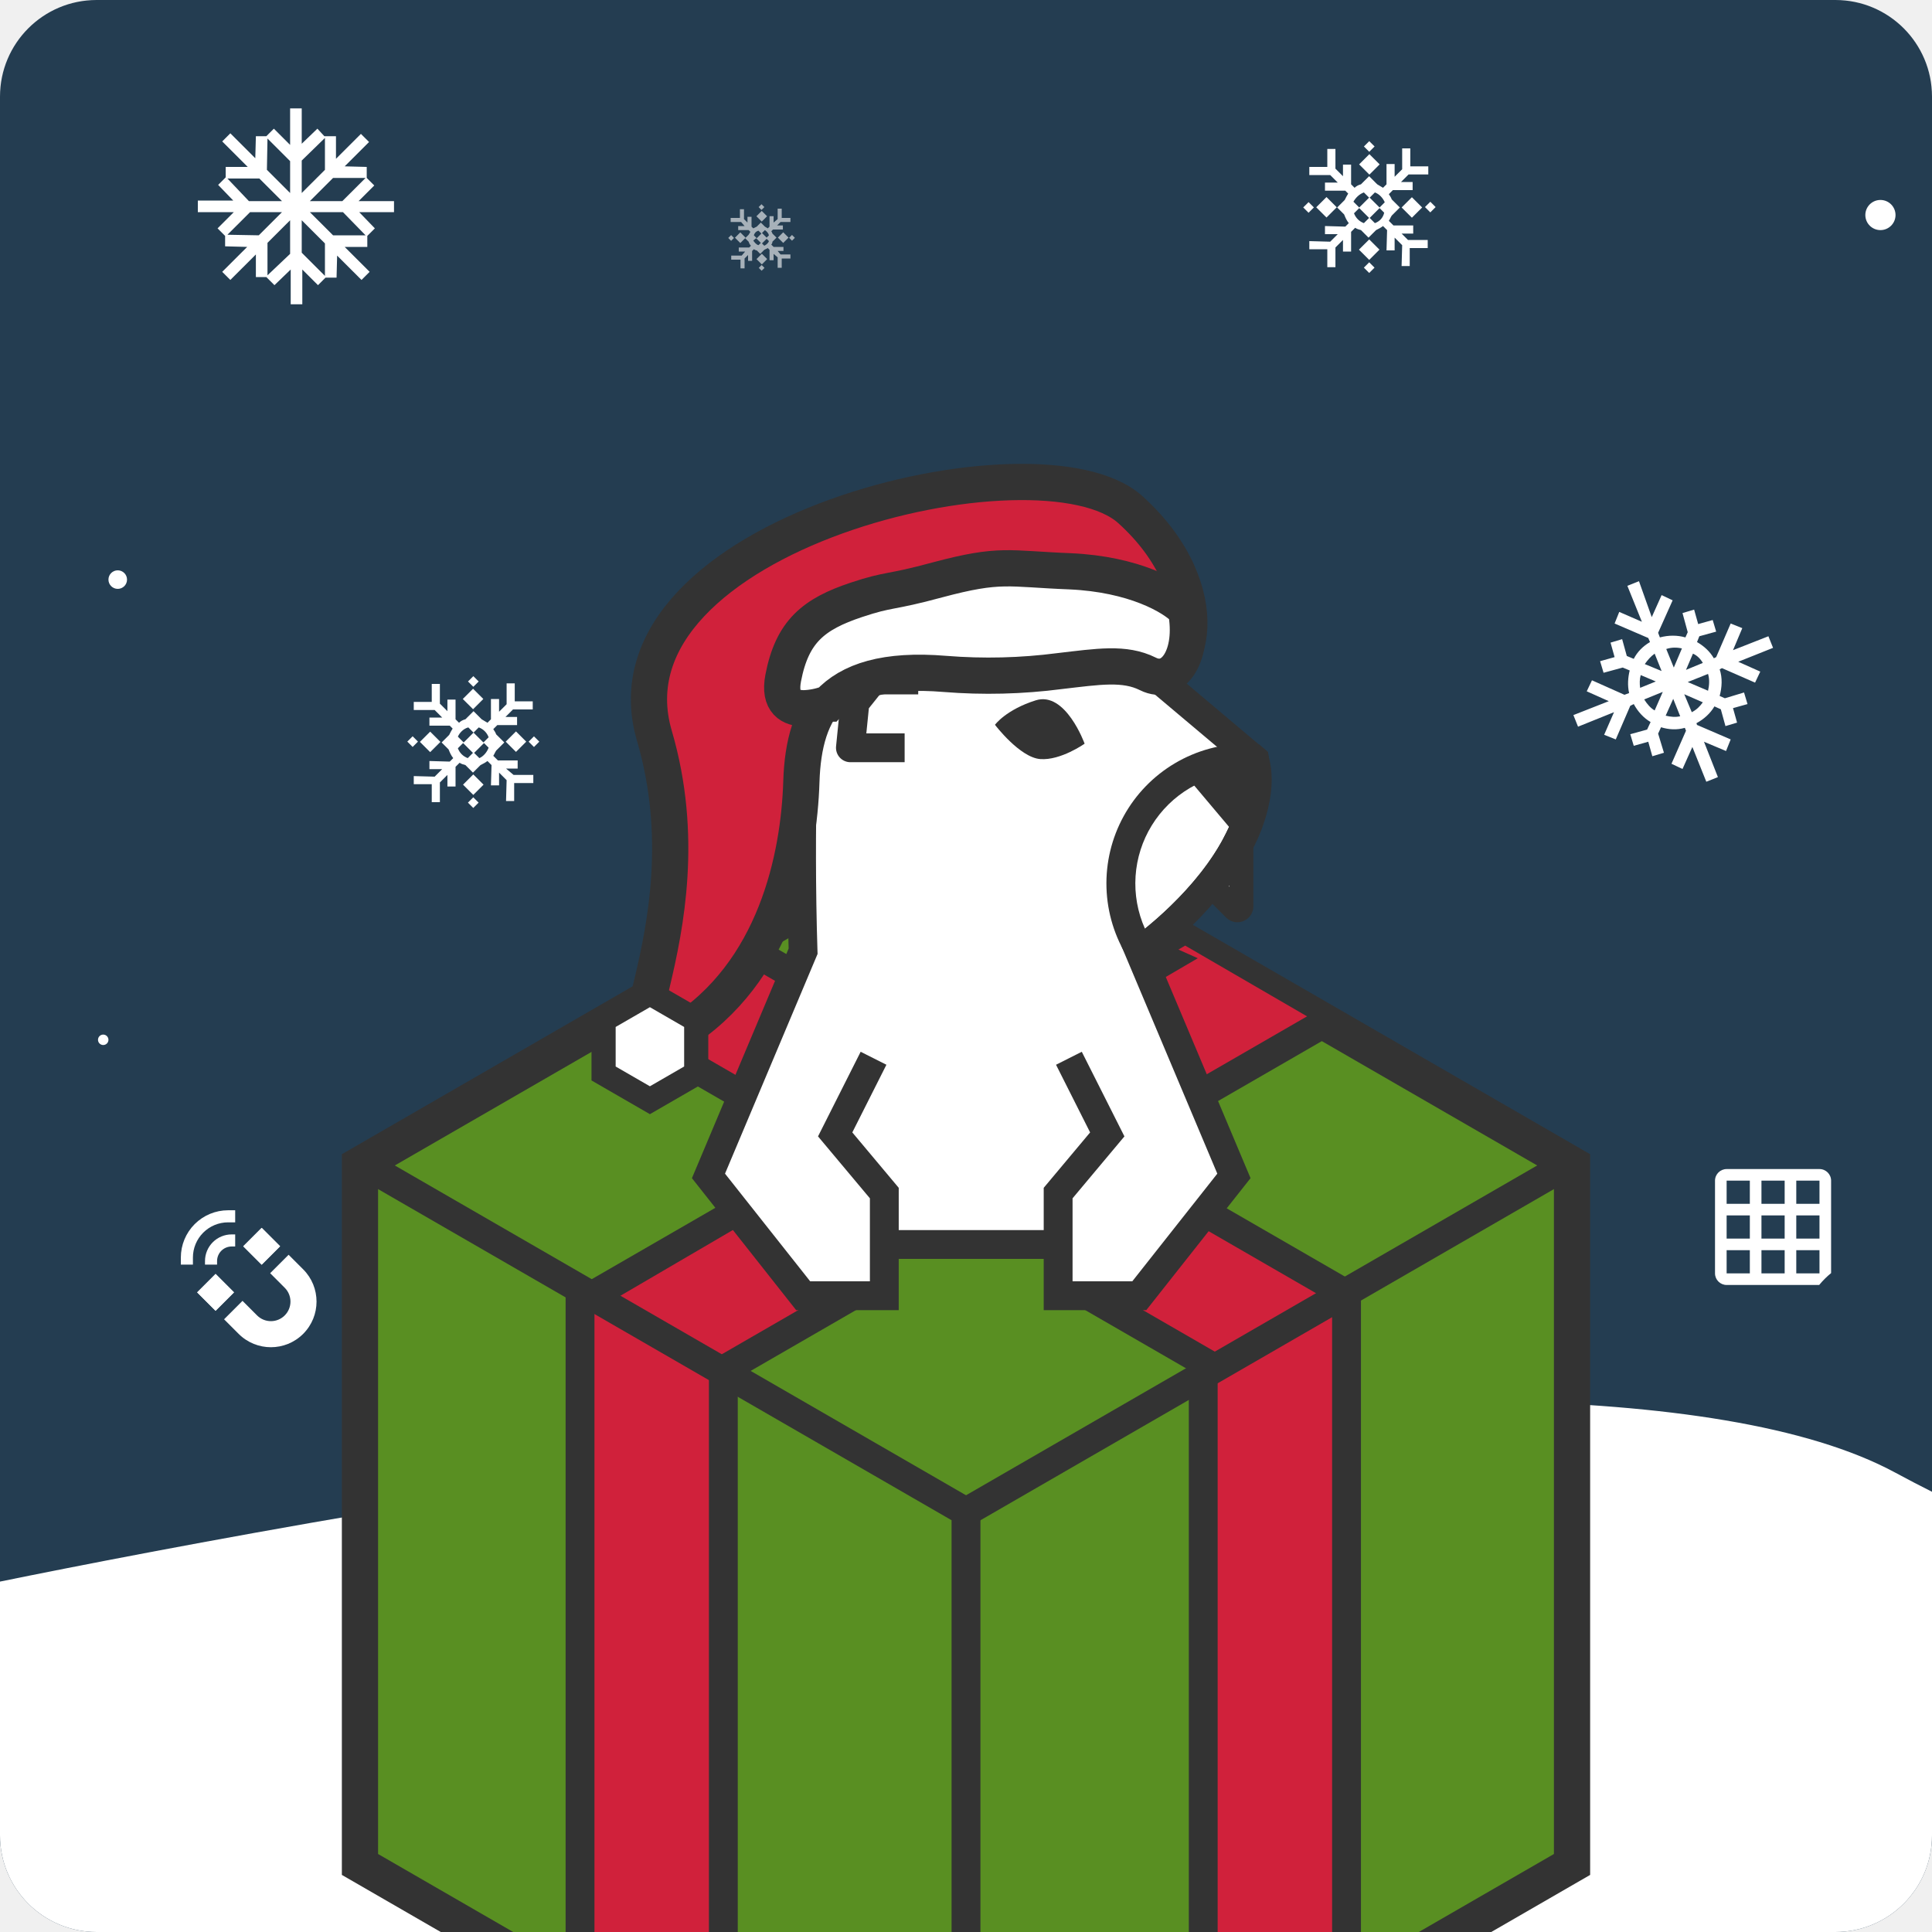
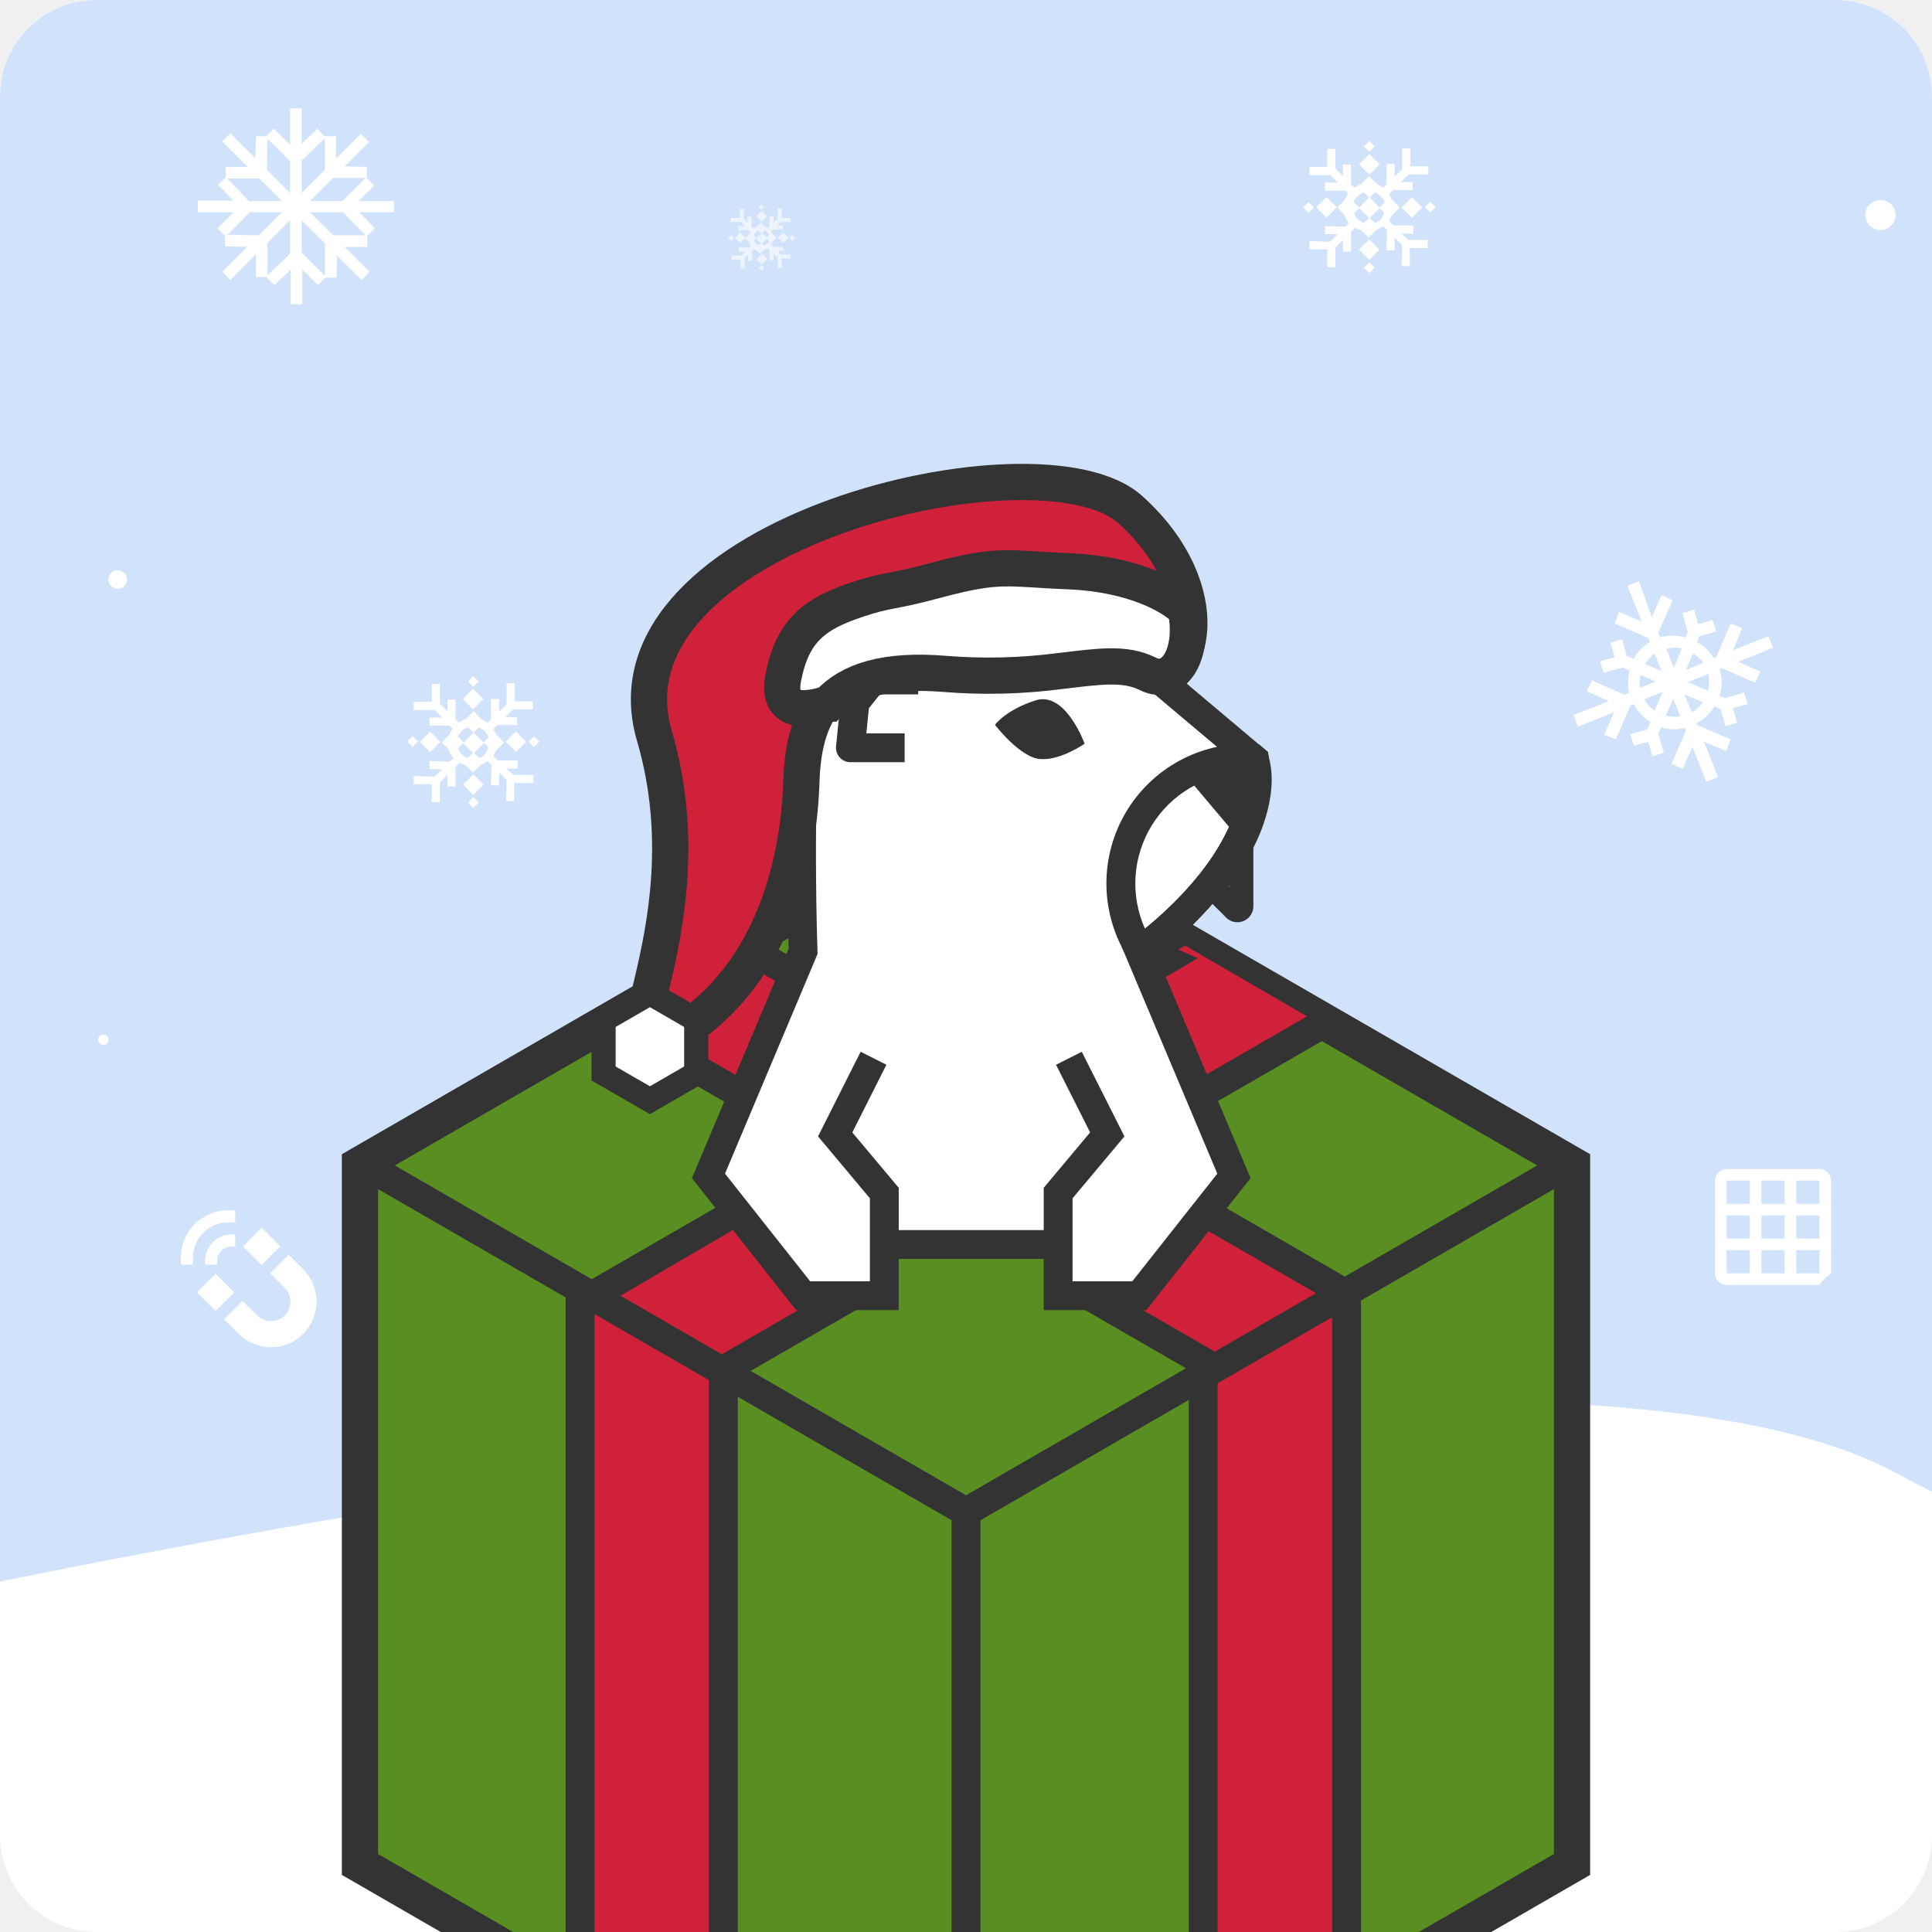
<svg xmlns="http://www.w3.org/2000/svg" width="160" height="160" viewBox="0 0 160 160" fill="none">
  <g clip-path="url(#clip0_17531_6681)">
    <rect width="160" height="160" rx="8" fill="white" />
    <g clip-path="url(#clip1_17531_6681)">
-       <path d="M720.945 0H-0.055V168H720.945V0Z" fill="#243D51" />
+       <path d="M720.945 0H-0.055V168H720.945V0Z" fill="#D1E3FA" />
      <path d="M720.945 137.376V168H-0.055V130.992C24.652 125.952 127.899 106.224 156.979 121.968C190.097 139.872 242.009 146.304 253.545 140.544C265.081 134.784 334.634 132.864 347.467 135.456C360.301 138 396.447 143.376 408.608 142.608C420.769 141.84 481.045 137.328 493.205 139.92C505.366 142.464 532.38 149.52 543.82 142.656C550.837 138.432 561.076 133.872 574.967 133.872C588.858 133.872 609.238 125.712 617.65 137.328C626.11 148.944 643.414 140.832 654.421 134.736C658.699 132.384 681.435 128.832 688.885 130.848C693.451 132.048 709.265 135.12 720.945 137.376Z" fill="white" />
      <path d="M32.582 16.656H29.698L30.996 15.36L30.371 14.736V13.824L28.545 13.776L30.564 11.76L29.89 11.088L27.824 13.152V11.28H26.862L26.285 10.656L24.988 11.904V8.976H24.026V12L22.68 10.656L22.056 11.28H21.191L21.142 13.104L19.076 11.04L18.403 11.712L20.517 13.824H18.691V14.688L18.066 15.312L19.316 16.608H16.384V17.568H19.364L18.018 18.912L18.643 19.536V20.4L20.47 20.448L18.403 22.512L19.076 23.184L21.191 21.072V22.944H22.056L22.729 23.616L24.075 22.32V25.2H25.036V22.32L26.334 23.616L26.959 22.992H27.872L27.92 21.168L29.939 23.184L30.611 22.512L28.545 20.448H30.419V19.536L31.044 18.912L29.746 17.568H32.63V16.656H32.582ZM30.275 14.736L28.352 16.656H25.661L27.583 14.736H30.275ZM26.91 11.424V14.064L24.988 15.984V13.296L26.91 11.424ZM22.152 11.472L24.026 13.344V15.984L22.104 14.064L22.152 11.472ZM18.835 14.784H21.479L23.354 16.656H20.614L18.835 14.784ZM18.835 19.44L20.71 17.568H23.354L21.431 19.488L18.835 19.44ZM22.152 22.8V20.112L24.026 18.24V21.024L22.152 22.8ZM26.91 22.848L24.988 20.928V18.24L26.91 20.16V22.848ZM30.275 19.488H27.583L25.661 17.568H28.401L30.275 19.488Z" fill="white" />
      <path d="M113.406 12.765L112.557 13.613L113.406 14.462L114.256 13.613L113.406 12.765Z" fill="white" />
      <path d="M113.396 11.689L112.954 12.13L113.396 12.571L113.838 12.13L113.396 11.689Z" fill="white" />
      <path d="M113.391 21.722L112.949 22.164L113.391 22.605L113.833 22.164L113.391 21.722Z" fill="white" />
      <path d="M113.392 19.827L112.542 20.675L113.392 21.524L114.241 20.675L113.392 19.827Z" fill="white" />
      <path d="M109.855 16.319L109.005 17.167L109.855 18.015L110.704 17.167L109.855 16.319Z" fill="white" />
      <path d="M108.37 16.738L107.928 17.179L108.37 17.62L108.811 17.179L108.37 16.738Z" fill="white" />
      <path d="M118.452 16.708L118.01 17.149L118.452 17.59L118.893 17.149L118.452 16.708Z" fill="white" />
      <path d="M116.927 16.333L116.077 17.182L116.927 18.03L117.777 17.182L116.927 16.333Z" fill="white" />
      <path d="M116.074 19.344H117.036V18.672H115.401L115.017 18.288C115.113 18.144 115.161 18 115.257 17.856L115.93 17.184L115.257 16.512C115.209 16.368 115.113 16.224 115.017 16.08L115.353 15.744H116.988V15.072H116.026L116.651 14.448H118.285V13.776H116.795V12.288H116.122V14.016L115.497 14.64V13.584H114.825V15.264L114.536 15.552C114.392 15.456 114.2 15.36 114.055 15.264L113.383 14.592L112.71 15.264C112.517 15.312 112.325 15.408 112.181 15.552L111.892 15.264V13.632H111.22V14.592L110.595 13.968V12.336H109.922V13.824H108.432V14.496H110.162L110.787 15.12H109.729V15.792H111.412L111.652 16.032C111.556 16.176 111.46 16.368 111.364 16.56L110.739 17.184L111.316 17.76C111.412 18 111.508 18.24 111.7 18.48L111.412 18.768L109.729 18.72V19.392H110.787L110.162 20.016L108.432 19.968V20.64H109.922V22.128H110.595V20.496L111.22 19.872V20.832H111.892V19.2L112.229 18.864C112.373 18.96 112.517 19.008 112.71 19.056L113.334 19.68L113.959 19.056C114.152 18.96 114.344 18.864 114.536 18.72L114.873 19.056L114.825 20.736H115.497V19.68L116.122 20.304L116.074 22.032H116.747V20.544H118.237V19.872H116.603L116.074 19.344ZM114.68 16.752L114.248 17.184L113.431 16.368L113.863 15.936C114.248 16.08 114.536 16.416 114.68 16.752ZM112.565 17.232L113.383 18.048L112.95 18.48C112.565 18.336 112.277 18.048 112.133 17.664L112.565 17.232ZM112.95 15.936L113.383 16.368L112.565 17.184L112.085 16.704C112.277 16.368 112.565 16.08 112.95 15.936ZM113.863 18.48L113.431 18.048L114.248 17.232L114.632 17.616C114.536 18.048 114.248 18.336 113.863 18.48Z" fill="white" />
      <path d="M39.177 57.038L38.327 57.886L39.177 58.735L40.026 57.886L39.177 57.038Z" fill="white" />
      <path d="M39.2 55.996L38.758 56.437L39.2 56.878L39.642 56.437L39.2 55.996Z" fill="white" />
      <path d="M39.195 66.029L38.753 66.471L39.195 66.912L39.637 66.471L39.195 66.029Z" fill="white" />
      <path d="M39.196 64.134L38.347 64.982L39.196 65.831L40.046 64.982L39.196 64.134Z" fill="white" />
      <path d="M35.625 60.592L34.775 61.44L35.625 62.289L36.475 61.44L35.625 60.592Z" fill="white" />
      <path d="M34.173 60.976L33.731 61.417L34.173 61.859L34.615 61.417L34.173 60.976Z" fill="white" />
      <path d="M44.221 60.981L43.779 61.422L44.221 61.864L44.663 61.422L44.221 60.981Z" fill="white" />
      <path d="M42.731 60.572L41.881 61.421L42.731 62.269L43.58 61.421L42.731 60.572Z" fill="white" />
      <path d="M41.908 63.648H42.87V62.976H41.235L40.851 62.592C40.947 62.448 40.995 62.304 41.091 62.16L41.764 61.488L41.091 60.816C41.043 60.672 40.947 60.528 40.851 60.384L41.187 60.048H42.822V59.376H41.86L42.485 58.752H44.119V58.08H42.629V56.592H41.956V58.32L41.331 58.944V57.888H40.658V59.568L40.37 59.856C40.226 59.76 40.034 59.664 39.889 59.568L39.217 58.896L38.544 59.568C38.351 59.616 38.159 59.712 38.015 59.856L37.726 59.568V57.936H37.053V58.896L36.429 58.272V56.64H35.756V58.128H34.266V58.8H35.996L36.621 59.424H35.563V60.096H37.246L37.486 60.336C37.39 60.48 37.294 60.672 37.198 60.864L36.573 61.488L37.15 62.064C37.246 62.304 37.342 62.544 37.534 62.784L37.246 63.072L35.563 63.024V63.696H36.621L35.996 64.32L34.266 64.272V64.944H35.756V66.432H36.429V64.8L37.053 64.176V65.136H37.726V63.504L38.063 63.168C38.207 63.264 38.351 63.312 38.544 63.36L39.168 63.984L39.793 63.36C39.986 63.264 40.178 63.168 40.37 63.024L40.707 63.36L40.658 65.04H41.331V63.984L41.956 64.608L41.908 66.336H42.581V64.848H44.167V64.176H42.533L41.908 63.648ZM40.466 61.056L40.034 61.488L39.217 60.672L39.649 60.24C40.034 60.384 40.322 60.672 40.466 61.056ZM38.351 61.536L39.168 62.352L38.736 62.784C38.351 62.64 38.063 62.352 37.919 61.968L38.351 61.536ZM38.784 60.24L39.217 60.672L38.399 61.488L37.919 61.008C38.063 60.672 38.399 60.336 38.784 60.24ZM39.697 62.784L39.265 62.352L40.082 61.536L40.466 61.92C40.322 62.304 40.034 62.64 39.697 62.784Z" fill="white" />
      <g opacity="0.6">
        <path d="M63.084 17.468L62.643 17.909L63.084 18.35L63.526 17.909L63.084 17.468Z" fill="white" />
        <path d="M63.063 16.913L62.825 17.15L63.063 17.388L63.301 17.15L63.063 16.913Z" fill="white" />
        <path d="M63.076 21.947L62.838 22.185L63.076 22.422L63.314 22.185L63.076 21.947Z" fill="white" />
        <path d="M63.093 21.016L62.651 21.457L63.093 21.899L63.535 21.457L63.093 21.016Z" fill="white" />
        <path d="M61.308 19.244L60.866 19.686L61.308 20.127L61.75 19.686L61.308 19.244Z" fill="white" />
        <path d="M60.548 19.47L60.31 19.708L60.548 19.946L60.786 19.708L60.548 19.47Z" fill="white" />
        <path d="M65.59 19.457L65.352 19.695L65.59 19.932L65.827 19.695L65.59 19.457Z" fill="white" />
        <path d="M64.862 19.236L64.42 19.677L64.862 20.119L65.304 19.677L64.862 19.236Z" fill="white" />
        <path d="M64.402 20.784H64.883V20.448H64.066L63.873 20.256C63.922 20.208 63.97 20.112 63.97 20.016L64.306 19.68L63.97 19.344C63.922 19.248 63.922 19.2 63.873 19.152L64.018 19.008H64.835V18.672H64.354L64.642 18.384H65.46V18.048H64.739V17.28H64.402V18.144L64.066 18.432V17.904H63.729V18.768L63.585 18.912C63.489 18.864 63.441 18.816 63.345 18.768L63.008 18.432L62.672 18.768C62.576 18.816 62.48 18.864 62.383 18.912L62.239 18.768V17.952H61.903V18.432L61.614 18.144V17.328H61.278V18.048H60.509V18.384H61.374L61.662 18.72H61.134V19.056H61.999L62.143 19.2C62.095 19.296 62.047 19.344 61.999 19.44L61.711 19.728L61.999 20.016C62.047 20.16 62.095 20.256 62.191 20.352L62.047 20.496H61.182V20.832H61.711L61.422 21.168H60.557V21.504H61.326V22.224H61.662V21.408L61.951 21.12V21.6H62.287V20.784L62.431 20.64C62.528 20.688 62.576 20.736 62.672 20.736L62.96 21.024L63.297 20.688C63.393 20.64 63.489 20.592 63.585 20.544L63.729 20.688V21.552H64.066V21.024L64.402 21.312V22.176H64.739V21.408H65.46V21.072H64.642L64.402 20.784ZM63.681 19.488L63.489 19.68L63.104 19.296L63.345 19.056C63.489 19.152 63.633 19.296 63.681 19.488ZM62.624 19.728L63.008 20.112L62.816 20.304C62.624 20.256 62.48 20.064 62.383 19.92L62.624 19.728ZM62.816 19.104L63.056 19.344L62.672 19.728L62.431 19.488C62.48 19.296 62.624 19.152 62.816 19.104ZM63.297 20.352L63.104 20.16L63.489 19.776L63.681 19.968C63.633 20.112 63.489 20.256 63.297 20.352Z" fill="white" />
      </g>
      <path d="M146.452 52.692L143.52 53.844L144.289 52.02L143.328 51.636L142.126 54.42L141.934 54.516C141.597 53.94 141.117 53.508 140.54 53.172L140.732 52.692L142.126 52.308L141.838 51.348L140.636 51.684L140.3 50.484L139.338 50.772L139.771 52.356L139.579 52.788C138.906 52.596 138.185 52.596 137.464 52.788L137.319 52.404L138.521 49.716L137.608 49.284L136.791 51.108L135.733 48.132L134.772 48.516L135.974 51.492L134.099 50.676L133.714 51.636L136.502 52.836L136.647 53.172C136.07 53.508 135.589 53.988 135.301 54.564L134.724 54.324L134.339 52.932L133.378 53.22L133.714 54.42L132.513 54.756L132.801 55.716L134.387 55.284L134.964 55.524C134.82 56.1 134.772 56.772 134.916 57.396L134.532 57.54L131.84 56.34L131.407 57.252L133.234 58.068L130.302 59.22L130.686 60.18L133.666 58.98L132.849 60.852L133.811 61.236L135.012 58.452L135.301 58.308C135.637 58.932 136.118 59.46 136.695 59.796L136.406 60.42L135.012 60.804L135.301 61.764L136.502 61.428L136.839 62.628L137.8 62.34L137.319 60.756L137.56 60.228C138.185 60.42 138.858 60.468 139.531 60.276L139.627 60.516L138.425 63.252L139.338 63.684L140.155 61.86L141.309 64.74L142.27 64.356L141.117 61.428L142.943 62.196L143.328 61.236L140.54 60.036L140.492 59.892C141.117 59.556 141.645 59.076 141.982 58.5L142.511 58.74L142.895 60.132L143.857 59.844L143.52 58.644L144.722 58.308L144.433 57.348L142.847 57.828L142.415 57.636C142.607 56.916 142.655 56.148 142.415 55.428L142.607 55.332L145.347 56.532L145.779 55.62L143.953 54.804L146.837 53.652L146.452 52.692ZM141.021 54.9L139.627 55.476L140.203 54.132C140.54 54.276 140.828 54.564 141.021 54.9ZM139.29 53.7L138.617 55.284L137.992 53.748C138.425 53.604 138.858 53.604 139.29 53.7ZM137.031 54.132L137.608 55.572L136.214 54.996C136.454 54.66 136.695 54.372 137.031 54.132ZM135.877 55.908L137.127 56.436L135.829 56.964C135.781 56.628 135.781 56.244 135.877 55.908ZM136.166 57.924L137.704 57.3L137.031 58.836C136.695 58.644 136.406 58.308 136.166 57.924ZM137.944 59.268L138.569 57.876L139.146 59.316C138.761 59.412 138.329 59.364 137.944 59.268ZM140.107 58.98L139.482 57.492L141.021 58.164C140.78 58.5 140.492 58.788 140.107 58.98ZM141.453 57.204L139.771 56.484L141.453 55.812C141.597 56.292 141.549 56.772 141.453 57.204Z" fill="white" />
      <path d="M155.729 19.056C156.419 19.056 156.979 18.497 156.979 17.808C156.979 17.119 156.419 16.56 155.729 16.56C155.039 16.56 154.479 17.119 154.479 17.808C154.479 18.497 155.039 19.056 155.729 19.056Z" fill="white" />
      <path d="M8.549 86.544C8.788 86.544 8.981 86.351 8.981 86.112C8.981 85.874 8.788 85.68 8.549 85.68C8.31 85.68 8.116 85.874 8.116 86.112C8.116 86.351 8.31 86.544 8.549 86.544Z" fill="white" />
      <path d="M9.751 48.768C10.175 48.768 10.52 48.424 10.52 48C10.52 47.576 10.175 47.232 9.751 47.232C9.326 47.232 8.981 47.576 8.981 48C8.981 48.424 9.326 48.768 9.751 48.768Z" fill="white" />
      <path fill-rule="evenodd" clip-rule="evenodd" d="M142.992 96.816H150.682C151.211 96.816 151.644 97.248 151.644 97.776V105.432C151.283 105.726 150.952 106.056 150.657 106.416H142.992C142.463 106.416 142.03 105.984 142.03 105.456V97.776C142.03 97.248 142.463 96.816 142.992 96.816ZM142.992 105.456H144.914V103.536H142.992V105.456ZM142.992 102.576H144.914V100.656H142.992V102.576ZM142.992 99.696H144.914V97.776H142.992V99.696ZM145.876 105.456H147.798V103.536H145.876V105.456ZM145.876 102.576H147.798V100.656H145.876V102.576ZM145.876 99.696H147.798V97.776H145.876V99.696ZM148.76 105.456H150.682V103.536H148.76V105.456ZM148.76 102.576H150.682V100.656H148.76V102.576ZM148.76 99.696H150.682V97.776H148.76V99.696Z" fill="white" />
      <rect x="16.328" y="107.029" width="2.159" height="2.159" transform="rotate(-45 16.3281 107.029)" fill="white" />
      <rect x="20.145" y="103.212" width="2.159" height="2.159" transform="rotate(-45 20.1455 103.212)" fill="white" />
      <path fill-rule="evenodd" clip-rule="evenodd" d="M16.328 107.029L17.855 105.502L19.377 107.024L17.85 108.551L16.328 107.029ZM18.557 109.258L19.763 110.465C21.239 111.94 23.632 111.94 25.107 110.465C26.583 108.989 26.583 106.596 25.107 105.121L23.901 103.914L22.374 105.441L23.58 106.648C24.213 107.28 24.213 108.305 23.58 108.938C22.948 109.57 21.923 109.57 21.29 108.938L20.084 107.731L18.557 109.258ZM21.667 104.734L23.194 103.207L21.672 101.686L20.145 103.212L21.667 104.734Z" fill="white" />
      <path d="M17.477 104.729V104.436C17.477 103.983 17.656 103.549 17.977 103.229V103.229C18.297 102.909 18.731 102.729 19.184 102.729H19.477" stroke="white" />
      <path d="M15.477 104.729V104.143C15.477 103.238 15.836 102.369 16.477 101.729V101.729C17.117 101.089 17.985 100.729 18.891 100.729H19.477" stroke="white" />
    </g>
    <path d="M29.811 96.453L80 67.476L130.189 96.453V154.406L80 183.383L29.811 154.406V96.453Z" fill="#598F22" stroke="#333333" stroke-width="3" />
    <path d="M60.803 113.563L108.971 84.592L98.15 78.31L48.587 107.629V164.871L60.803 171.852V113.563Z" fill="#D0213B" />
    <path d="M81.195 182.268H78.805V125.899L29.987 97.713L31.182 95.644L81.195 124.52V182.268Z" fill="#333333" />
    <path d="M99.546 113.563L51.379 84.592L62.199 78.31L111.763 107.629V164.871L99.546 171.852V113.563Z" fill="#D0213B" />
    <path d="M100.841 169.82H98.452V113.451L49.634 85.265L50.828 83.196L100.841 112.072V169.82Z" fill="#333333" />
    <path d="M112.708 164.235H110.319V107.867L61.501 79.68L62.695 77.611L112.708 106.487V164.235Z" fill="#333333" />
    <path d="M58.709 170.518H61.098V114.149L109.916 85.963L108.722 83.894L58.709 112.77V170.518Z" fill="#333333" />
    <path d="M46.841 164.933H49.231V108.565L99.197 79.357L96.855 78.31L46.841 107.186V164.933Z" fill="#333333" />
    <rect x="74.066" y="97.157" width="13.264" height="10.471" fill="#598F22" />
    <path d="M128.822 95.642L79.404 124.177L80.599 126.247L130.016 97.711L128.822 95.642Z" fill="#333333" />
    <path d="M91.756 84.939H69.53V103.064H91.756V84.939Z" fill="white" />
    <path d="M72.342 87.64L69.164 93.946L73.234 98.804V107.306H66.515L58.679 97.382L66.515 78.775C66.123 66.419 66.777 55.657 66.777 55.657C66.777 55.657 74.715 50.777 77.726 50.324C81.177 49.806 91.516 52.473 91.516 52.473L103.791 62.809L103.887 62.891C103.947 63.324 103.977 63.761 103.977 64.198C103.942 66.04 103.483 67.849 102.635 69.484C100.182 74.479 95.149 78.206 94.437 78.716C94.383 78.756 94.353 78.776 94.353 78.776L102.19 97.383L94.352 107.307H87.63V98.804L91.7 93.947L88.522 87.641" fill="white" />
    <path d="M94.93 108.502H86.436V98.37L90.279 93.782L87.456 88.178L89.589 87.103L93.12 94.111L88.825 99.239V106.112H93.773L100.812 97.197L92.854 78.311L93.705 77.769C94.289 77.35 99.21 73.736 101.556 68.959C102.323 67.488 102.74 65.859 102.776 64.2C102.776 63.968 102.766 63.733 102.745 63.498L90.948 53.565C87.939 52.803 80.451 51.122 77.894 51.507C75.789 51.824 70.414 54.858 67.925 56.353C67.797 58.816 67.367 68.255 67.699 78.739L67.708 79L60.043 97.197L67.095 106.112H72.041V99.239L67.745 94.111L71.276 87.103L73.409 88.178L70.585 93.782L74.429 98.37V108.502H65.936L57.303 97.57L65.312 78.554C64.939 66.393 65.577 55.694 65.584 55.587L65.622 54.967L66.151 54.642C66.984 54.129 74.388 49.62 77.548 49.145C81.135 48.606 90.731 51.039 91.814 51.32L92.077 51.389L105.008 62.286L105.069 62.733C105.136 63.219 105.17 63.709 105.171 64.199C105.136 66.225 104.635 68.215 103.705 70.014C101.534 74.433 97.557 77.833 95.816 79.177L103.565 97.57L94.93 108.502Z" fill="#333333" />
    <path d="M87.631 101.869H73.233V104.258H87.631V101.869Z" fill="#333333" />
    <path d="M103.976 64.199C103.941 66.041 103.482 67.85 102.633 69.486L98.285 64.325L103.885 62.893C103.945 63.326 103.975 63.762 103.976 64.199Z" fill="#333333" />
    <path d="M89.823 61.589C89.823 61.589 88.249 57.218 85.774 57.999C83.299 58.78 82.399 60.024 82.399 60.024C82.399 60.024 84.456 62.734 86.148 62.863C87.84 62.993 89.823 61.589 89.823 61.589Z" fill="#333333" />
    <path d="M74.918 63.123H70.426C70.259 63.123 70.094 63.088 69.942 63.02C69.79 62.952 69.653 62.853 69.542 62.73C69.43 62.606 69.345 62.46 69.293 62.302C69.241 62.144 69.223 61.976 69.239 61.81L69.614 58.066C69.636 57.837 69.725 57.618 69.87 57.438L71.366 55.566C71.478 55.426 71.62 55.313 71.782 55.235C71.944 55.158 72.121 55.118 72.3 55.118H76.043V57.507H72.874L71.956 58.655L71.746 60.734H74.918V63.123Z" fill="#333333" />
    <path d="M102.804 70.169V75.055C102.804 75.12 102.785 75.184 102.749 75.238C102.713 75.292 102.662 75.334 102.602 75.359C102.542 75.383 102.476 75.39 102.413 75.377C102.349 75.364 102.291 75.332 102.245 75.286L100.469 73.509L102.804 70.169Z" fill="white" />
    <path d="M102.476 76.377C102.302 76.377 102.13 76.343 101.97 76.276C101.81 76.209 101.665 76.112 101.542 75.989L99.176 73.622L103.799 67.005V75.054C103.798 75.405 103.658 75.742 103.409 75.99C103.161 76.238 102.824 76.377 102.473 76.377H102.476ZM101.764 73.394L101.808 73.438V73.332L101.764 73.394Z" fill="#333333" />
    <path d="M102.957 71.728L101.217 69.656L101.566 68.958C102.332 67.487 102.75 65.859 102.785 64.2C102.784 63.818 102.758 63.435 102.706 63.056L105.032 62.546C106.08 65.98 103.893 70.027 103.8 70.198L102.957 71.728Z" fill="#333333" />
    <path d="M94.107 80.422L93.429 79.359C92.319 77.611 91.699 75.596 91.634 73.526C91.568 71.455 92.06 69.406 93.058 67.59C94.056 65.775 95.523 64.261 97.306 63.207C99.089 62.153 101.122 61.596 103.193 61.597C103.414 61.597 103.635 61.603 103.856 61.615L104.262 61.636L105.008 62.279L105.07 62.727C105.137 63.213 105.171 63.702 105.172 64.193C105.137 66.218 104.636 68.208 103.706 70.008C101.158 75.197 96.117 78.977 95.132 79.682L94.107 80.422ZM102.779 63.998C101.285 64.067 99.831 64.5 98.543 65.259C97.255 66.018 96.172 67.08 95.387 68.353C94.603 69.625 94.141 71.07 94.043 72.562C93.944 74.054 94.211 75.547 94.821 76.912C96.536 75.52 99.788 72.571 101.563 68.954C102.33 67.483 102.748 65.854 102.783 64.195C102.781 64.132 102.781 64.066 102.779 63.998Z" fill="#333333" />
    <path d="M95.169 55.278C91.713 53.54 87.488 56.051 78.271 55.278C69.054 54.506 66.559 58.56 66.366 64.74C66.174 70.919 64.253 80.574 56.191 85.594C48.128 90.615 59.085 77.624 54.191 60.925C49.297 44.225 86.122 35.448 93.608 42.204C101.095 48.96 98.625 57.017 95.169 55.278Z" fill="#D0213B" stroke="#333333" stroke-width="3" />
    <path d="M64.862 56.147C65.603 52.295 67.375 50.857 70.932 49.673C73.743 48.736 73.543 49.136 77.642 48.021C82.881 46.62 83.475 47.113 88.633 47.313C93.869 47.547 97.15 49.378 98.216 50.536C98.923 54.258 97.179 56.868 95.064 55.81C93.124 54.84 90.941 55.208 87.762 55.575C84.609 55.986 81.423 56.065 78.254 55.81C73.354 55.402 70.366 56.358 68.612 58.269H68.542C67.916 58.502 67.256 58.633 66.588 58.656C65.516 58.658 64.472 58.178 64.862 56.147Z" fill="white" stroke="#333333" stroke-width="3" />
    <path d="M49.986 84.471L53.822 82.256L57.658 84.471V88.901L53.822 91.116L49.986 88.901V84.471Z" fill="white" stroke="#333333" stroke-width="2" />
  </g>
  <defs>
    <clipPath id="clip0_17531_6681">
      <rect width="160" height="160" rx="8" fill="white" />
    </clipPath>
    <clipPath id="clip1_17531_6681">
      <rect width="721" height="168" fill="white" transform="translate(-0.0546875)" />
    </clipPath>
  </defs>
</svg>
